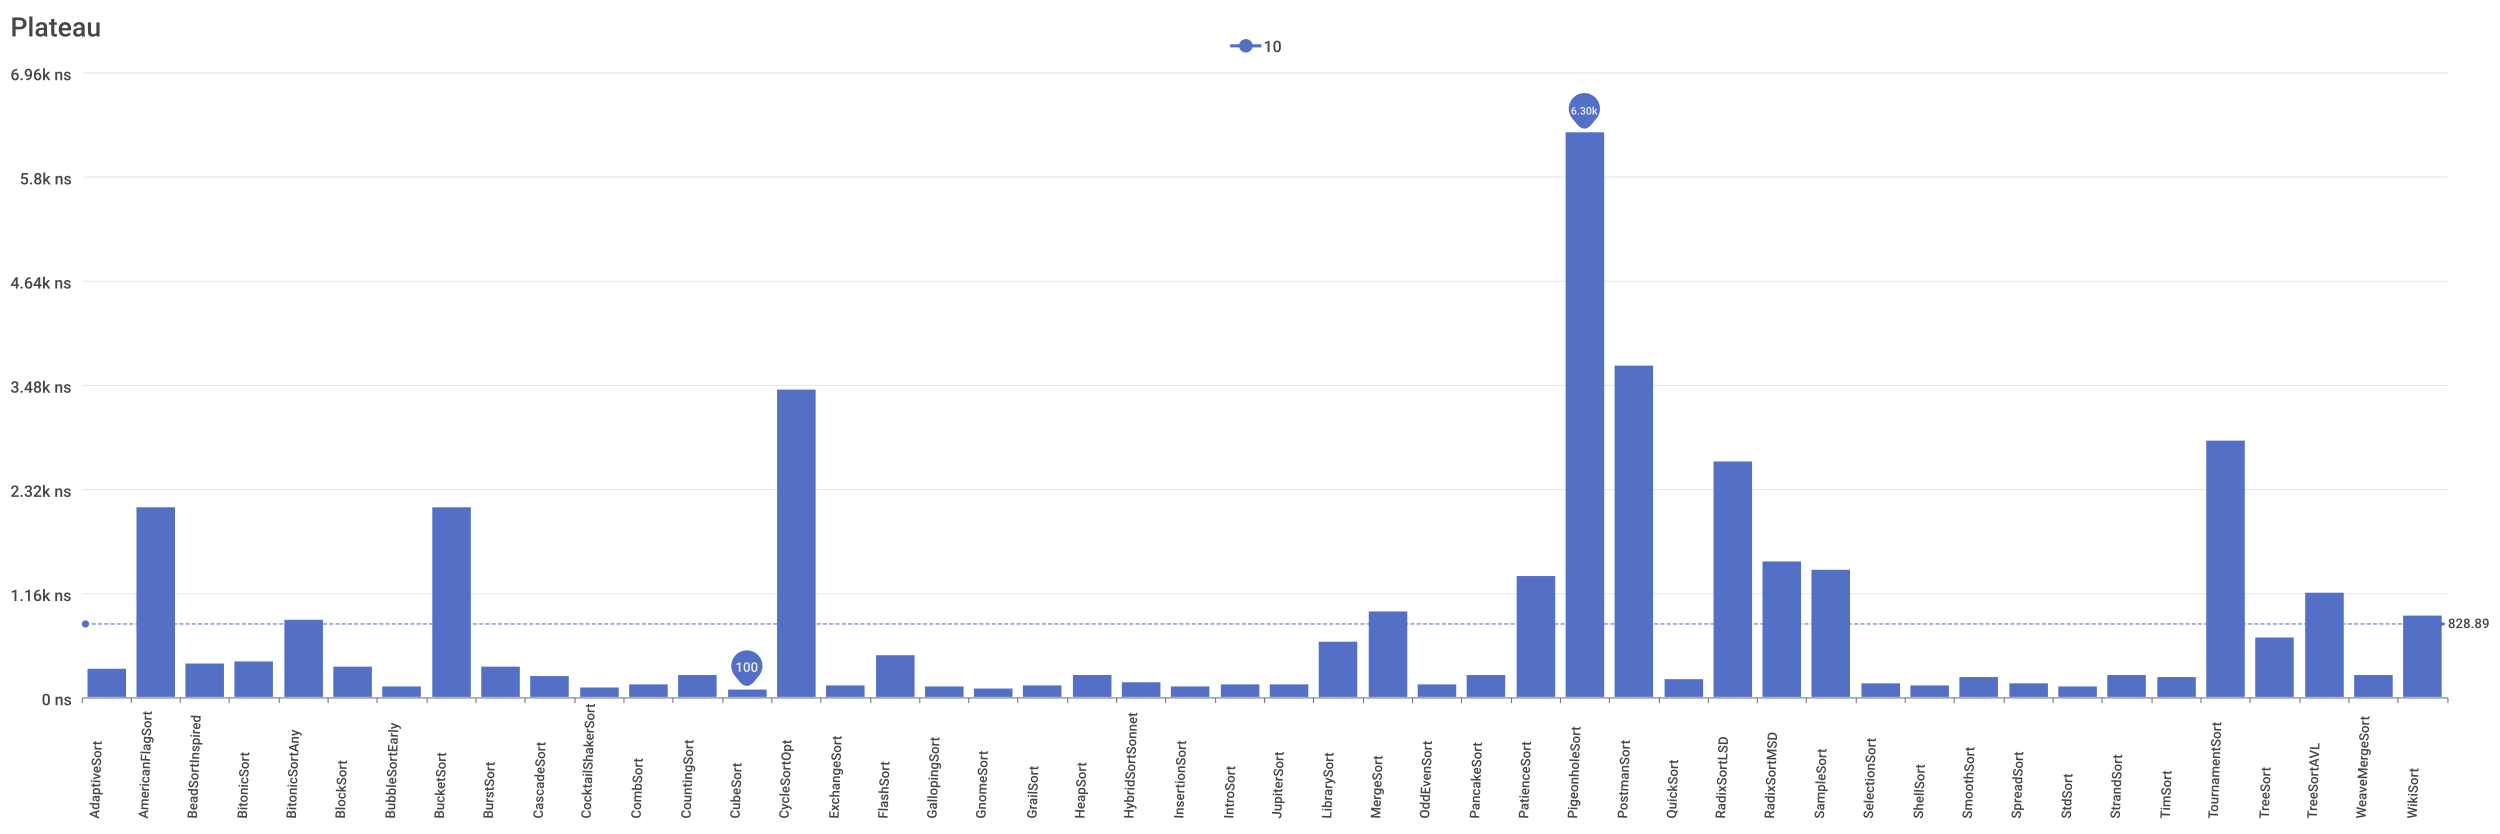
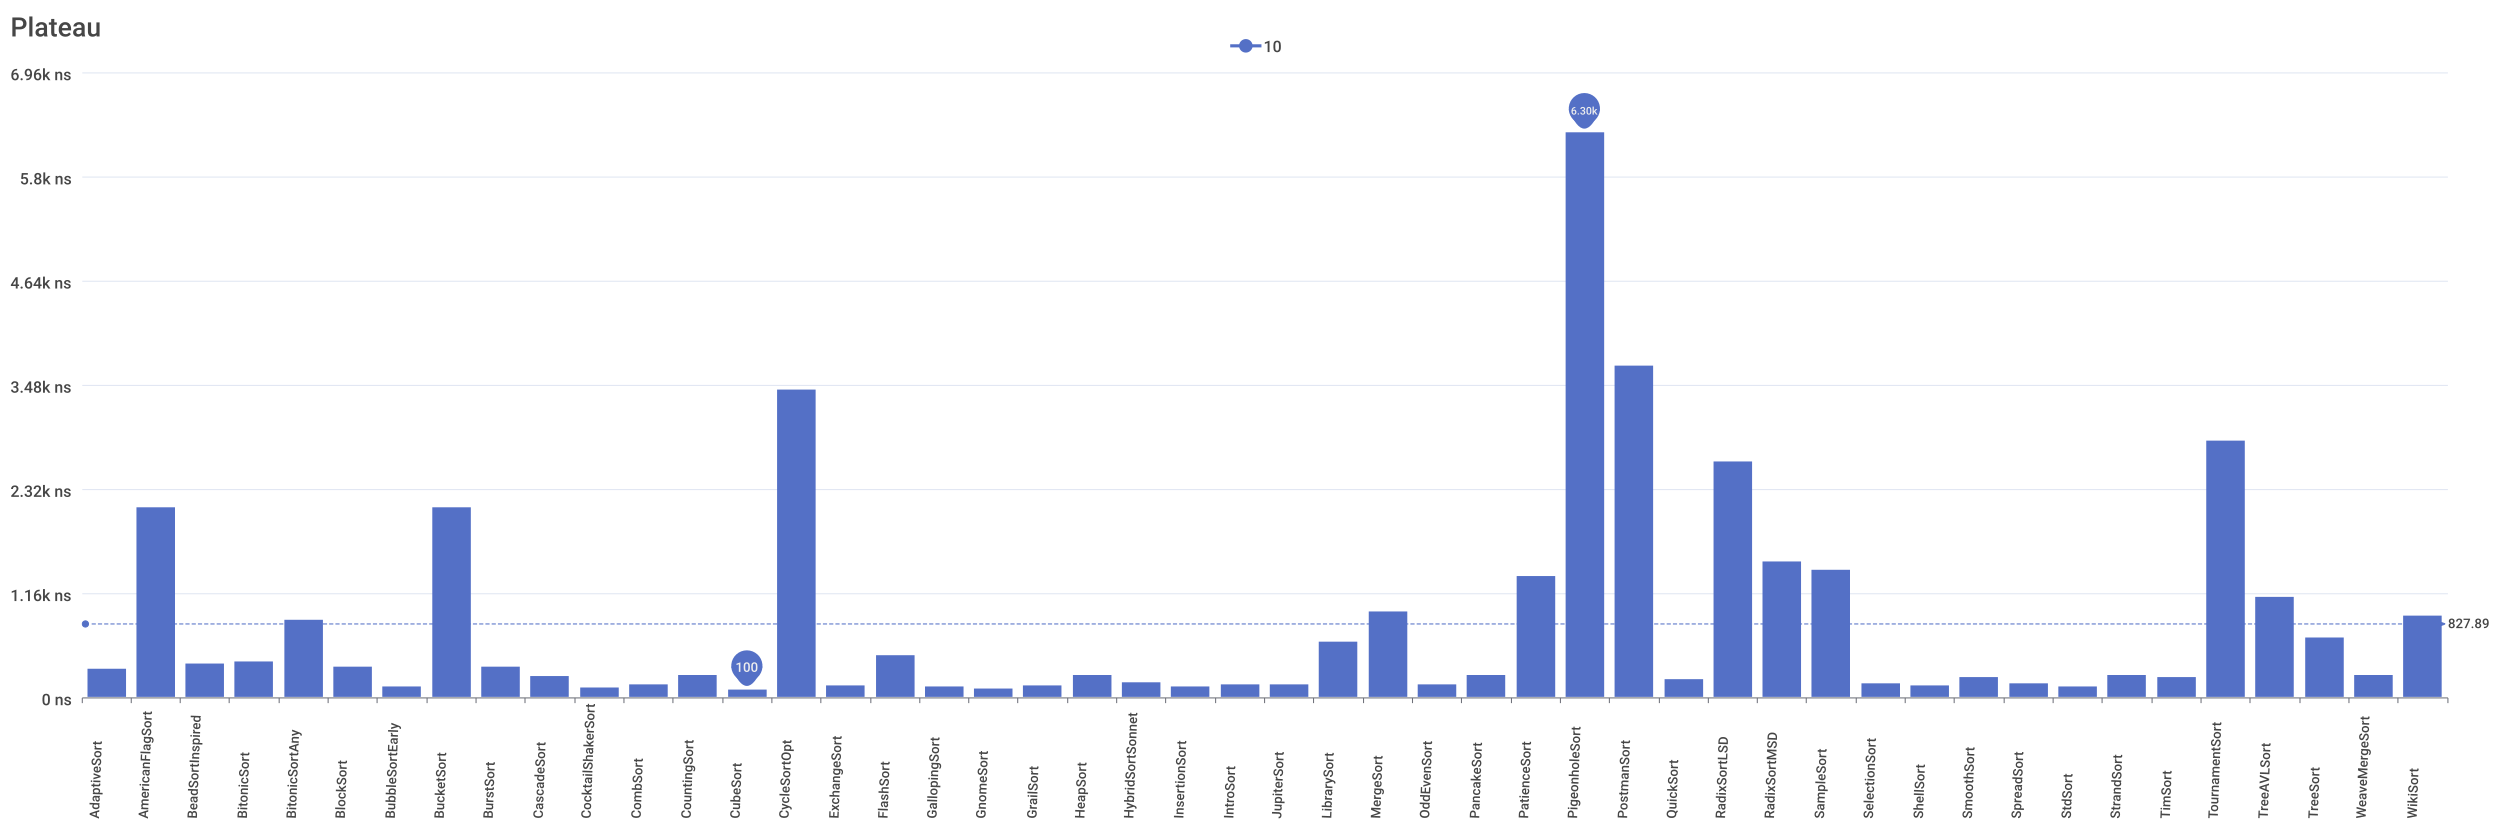
<svg xmlns="http://www.w3.org/2000/svg" width="2400" height="800">\n<path d="M 0 0 L 2400 0 L 2400 800 L 0 800 L 0 0" style="stroke-width:0;stroke:none;fill:rgba(255,255,255,1.0)" />
  <path d="M 1181 44 L 1211 44" style="stroke-width:3;stroke:rgba(84,112,198,1.0);fill:rgba(84,112,198,1.0)" />
  <circle cx="1196" cy="44" r="5" style="stroke-width:3;stroke:rgba(84,112,198,1.0);fill:rgba(84,112,198,1.0)" />
  <path d="" style="stroke-width:3;stroke:rgba(84,112,198,1.0);fill:rgba(84,112,198,1.0)" />
  <text x="1213" y="50" style="stroke-width:0;stroke:none;fill:rgba(70,70,70,1.0);font-size:15.3px;font-family:'Roboto Medium',sans-serif">10</text>
  <text x="10" y="35" style="stroke-width:0;stroke:none;fill:rgba(70,70,70,1.0);font-size:25.6px;font-family:'Roboto Medium',sans-serif">Plateau</text>
  <text x="10" y="77" style="stroke-width:0;stroke:none;fill:rgba(70,70,70,1.0);font-size:15.3px;font-family:'Roboto Medium',sans-serif">6.96k ns</text>
  <text x="19" y="177" style="stroke-width:0;stroke:none;fill:rgba(70,70,70,1.0);font-size:15.3px;font-family:'Roboto Medium',sans-serif">5.8k ns</text>
  <text x="10" y="277" style="stroke-width:0;stroke:none;fill:rgba(70,70,70,1.0);font-size:15.3px;font-family:'Roboto Medium',sans-serif">4.64k ns</text>
  <text x="10" y="377" style="stroke-width:0;stroke:none;fill:rgba(70,70,70,1.0);font-size:15.3px;font-family:'Roboto Medium',sans-serif">3.48k ns</text>
  <text x="10" y="477" style="stroke-width:0;stroke:none;fill:rgba(70,70,70,1.0);font-size:15.3px;font-family:'Roboto Medium',sans-serif">2.32k ns</text>
  <text x="10" y="577" style="stroke-width:0;stroke:none;fill:rgba(70,70,70,1.0);font-size:15.3px;font-family:'Roboto Medium',sans-serif">1.16k ns</text>
  <text x="40" y="677" style="stroke-width:0;stroke:none;fill:rgba(70,70,70,1.0);font-size:15.3px;font-family:'Roboto Medium',sans-serif">0 ns</text>
  <path d="M 79 70 L 2350 70" style="stroke-width:1;stroke:rgba(224,230,242,1.0);fill:none" />
  <path d="M 79 170 L 2350 170" style="stroke-width:1;stroke:rgba(224,230,242,1.0);fill:none" />
  <path d="M 79 270 L 2350 270" style="stroke-width:1;stroke:rgba(224,230,242,1.0);fill:none" />
  <path d="M 79 370 L 2350 370" style="stroke-width:1;stroke:rgba(224,230,242,1.0);fill:none" />
  <path d="M 79 470 L 2350 470" style="stroke-width:1;stroke:rgba(224,230,242,1.0);fill:none" />
  <path d="M 79 570 L 2350 570" style="stroke-width:1;stroke:rgba(224,230,242,1.0);fill:none" />
  <path d="M 79 675 L 79 670" style="stroke-width:1;stroke:rgba(110,112,121,1.0);fill:none" />
  <path d="M 126 675 L 126 670" style="stroke-width:1;stroke:rgba(110,112,121,1.0);fill:none" />
  <path d="M 173 675 L 173 670" style="stroke-width:1;stroke:rgba(110,112,121,1.0);fill:none" />
  <path d="M 220 675 L 220 670" style="stroke-width:1;stroke:rgba(110,112,121,1.0);fill:none" />
  <path d="M 268 675 L 268 670" style="stroke-width:1;stroke:rgba(110,112,121,1.0);fill:none" />
  <path d="M 315 675 L 315 670" style="stroke-width:1;stroke:rgba(110,112,121,1.0);fill:none" />
  <path d="M 362 675 L 362 670" style="stroke-width:1;stroke:rgba(110,112,121,1.0);fill:none" />
  <path d="M 410 675 L 410 670" style="stroke-width:1;stroke:rgba(110,112,121,1.0);fill:none" />
  <path d="M 457 675 L 457 670" style="stroke-width:1;stroke:rgba(110,112,121,1.0);fill:none" />
  <path d="M 504 675 L 504 670" style="stroke-width:1;stroke:rgba(110,112,121,1.0);fill:none" />
  <path d="M 552 675 L 552 670" style="stroke-width:1;stroke:rgba(110,112,121,1.0);fill:none" />
  <path d="M 599 675 L 599 670" style="stroke-width:1;stroke:rgba(110,112,121,1.0);fill:none" />
  <path d="M 646 675 L 646 670" style="stroke-width:1;stroke:rgba(110,112,121,1.0);fill:none" />
  <path d="M 694 675 L 694 670" style="stroke-width:1;stroke:rgba(110,112,121,1.0);fill:none" />
  <path d="M 741 675 L 741 670" style="stroke-width:1;stroke:rgba(110,112,121,1.0);fill:none" />
  <path d="M 788 675 L 788 670" style="stroke-width:1;stroke:rgba(110,112,121,1.0);fill:none" />
  <path d="M 836 675 L 836 670" style="stroke-width:1;stroke:rgba(110,112,121,1.0);fill:none" />
  <path d="M 883 675 L 883 670" style="stroke-width:1;stroke:rgba(110,112,121,1.0);fill:none" />
  <path d="M 930 675 L 930 670" style="stroke-width:1;stroke:rgba(110,112,121,1.0);fill:none" />
  <path d="M 977 675 L 977 670" style="stroke-width:1;stroke:rgba(110,112,121,1.0);fill:none" />
  <path d="M 1025 675 L 1025 670" style="stroke-width:1;stroke:rgba(110,112,121,1.0);fill:none" />
  <path d="M 1072 675 L 1072 670" style="stroke-width:1;stroke:rgba(110,112,121,1.0);fill:none" />
  <path d="M 1119 675 L 1119 670" style="stroke-width:1;stroke:rgba(110,112,121,1.0);fill:none" />
  <path d="M 1167 675 L 1167 670" style="stroke-width:1;stroke:rgba(110,112,121,1.0);fill:none" />
  <path d="M 1214 675 L 1214 670" style="stroke-width:1;stroke:rgba(110,112,121,1.0);fill:none" />
  <path d="M 1261 675 L 1261 670" style="stroke-width:1;stroke:rgba(110,112,121,1.0);fill:none" />
  <path d="M 1309 675 L 1309 670" style="stroke-width:1;stroke:rgba(110,112,121,1.0);fill:none" />
  <path d="M 1356 675 L 1356 670" style="stroke-width:1;stroke:rgba(110,112,121,1.0);fill:none" />
  <path d="M 1403 675 L 1403 670" style="stroke-width:1;stroke:rgba(110,112,121,1.0);fill:none" />
  <path d="M 1451 675 L 1451 670" style="stroke-width:1;stroke:rgba(110,112,121,1.0);fill:none" />
  <path d="M 1498 675 L 1498 670" style="stroke-width:1;stroke:rgba(110,112,121,1.0);fill:none" />
  <path d="M 1545 675 L 1545 670" style="stroke-width:1;stroke:rgba(110,112,121,1.0);fill:none" />
  <path d="M 1593 675 L 1593 670" style="stroke-width:1;stroke:rgba(110,112,121,1.0);fill:none" />
  <path d="M 1640 675 L 1640 670" style="stroke-width:1;stroke:rgba(110,112,121,1.0);fill:none" />
  <path d="M 1687 675 L 1687 670" style="stroke-width:1;stroke:rgba(110,112,121,1.0);fill:none" />
  <path d="M 1734 675 L 1734 670" style="stroke-width:1;stroke:rgba(110,112,121,1.0);fill:none" />
  <path d="M 1782 675 L 1782 670" style="stroke-width:1;stroke:rgba(110,112,121,1.0);fill:none" />
  <path d="M 1829 675 L 1829 670" style="stroke-width:1;stroke:rgba(110,112,121,1.0);fill:none" />
  <path d="M 1876 675 L 1876 670" style="stroke-width:1;stroke:rgba(110,112,121,1.0);fill:none" />
  <path d="M 1924 675 L 1924 670" style="stroke-width:1;stroke:rgba(110,112,121,1.0);fill:none" />
  <path d="M 1971 675 L 1971 670" style="stroke-width:1;stroke:rgba(110,112,121,1.0);fill:none" />
  <path d="M 2018 675 L 2018 670" style="stroke-width:1;stroke:rgba(110,112,121,1.0);fill:none" />
  <path d="M 2066 675 L 2066 670" style="stroke-width:1;stroke:rgba(110,112,121,1.0);fill:none" />
  <path d="M 2113 675 L 2113 670" style="stroke-width:1;stroke:rgba(110,112,121,1.0);fill:none" />
  <path d="M 2160 675 L 2160 670" style="stroke-width:1;stroke:rgba(110,112,121,1.0);fill:none" />
  <path d="M 2208 675 L 2208 670" style="stroke-width:1;stroke:rgba(110,112,121,1.0);fill:none" />
  <path d="M 2255 675 L 2255 670" style="stroke-width:1;stroke:rgba(110,112,121,1.0);fill:none" />
  <path d="M 2302 675 L 2302 670" style="stroke-width:1;stroke:rgba(110,112,121,1.0);fill:none" />
  <path d="M 2350 675 L 2350 670" style="stroke-width:1;stroke:rgba(110,112,121,1.0);fill:none" />
  <path d="M 79 670 L 2350 670" style="stroke-width:1;stroke:rgba(110,112,121,1.0);fill:none" />
  <text x="95" y="786" style="stroke-width:0;stroke:none;fill:rgba(70,70,70,1.0);font-size:12.8px;font-family:'Roboto Medium',sans-serif" transform="rotate(272.15,95,786)">AdaptiveSort</text>
  <text x="142" y="786" style="stroke-width:0;stroke:none;fill:rgba(70,70,70,1.0);font-size:12.8px;font-family:'Roboto Medium',sans-serif" transform="rotate(272.15,142,786)">AmericanFlagSort</text>
  <text x="189" y="786" style="stroke-width:0;stroke:none;fill:rgba(70,70,70,1.0);font-size:12.8px;font-family:'Roboto Medium',sans-serif" transform="rotate(272.15,189,786)">BeadSortInspired</text>
  <text x="237" y="786" style="stroke-width:0;stroke:none;fill:rgba(70,70,70,1.0);font-size:12.8px;font-family:'Roboto Medium',sans-serif" transform="rotate(272.15,237,786)">BitonicSort</text>
  <text x="284" y="786" style="stroke-width:0;stroke:none;fill:rgba(70,70,70,1.0);font-size:12.8px;font-family:'Roboto Medium',sans-serif" transform="rotate(272.15,284,786)">BitonicSortAny</text>
  <text x="331" y="786" style="stroke-width:0;stroke:none;fill:rgba(70,70,70,1.0);font-size:12.8px;font-family:'Roboto Medium',sans-serif" transform="rotate(272.15,331,786)">BlockSort</text>
  <text x="379" y="786" style="stroke-width:0;stroke:none;fill:rgba(70,70,70,1.0);font-size:12.8px;font-family:'Roboto Medium',sans-serif" transform="rotate(272.15,379,786)">BubbleSortEarly</text>
  <text x="426" y="786" style="stroke-width:0;stroke:none;fill:rgba(70,70,70,1.0);font-size:12.8px;font-family:'Roboto Medium',sans-serif" transform="rotate(272.15,426,786)">BucketSort</text>
  <text x="473" y="786" style="stroke-width:0;stroke:none;fill:rgba(70,70,70,1.0);font-size:12.8px;font-family:'Roboto Medium',sans-serif" transform="rotate(272.15,473,786)">BurstSort</text>
  <text x="521" y="786" style="stroke-width:0;stroke:none;fill:rgba(70,70,70,1.0);font-size:12.8px;font-family:'Roboto Medium',sans-serif" transform="rotate(272.15,521,786)">CascadeSort</text>
  <text x="567" y="786" style="stroke-width:0;stroke:none;fill:rgba(70,70,70,1.0);font-size:12.8px;font-family:'Roboto Medium',sans-serif" transform="rotate(272.15,567,786)">CocktailShakerSort</text>
  <text x="615" y="786" style="stroke-width:0;stroke:none;fill:rgba(70,70,70,1.0);font-size:12.8px;font-family:'Roboto Medium',sans-serif" transform="rotate(272.15,615,786)">CombSort</text>
  <text x="663" y="786" style="stroke-width:0;stroke:none;fill:rgba(70,70,70,1.0);font-size:12.8px;font-family:'Roboto Medium',sans-serif" transform="rotate(272.15,663,786)">CountingSort</text>
  <text x="710" y="786" style="stroke-width:0;stroke:none;fill:rgba(70,70,70,1.0);font-size:12.8px;font-family:'Roboto Medium',sans-serif" transform="rotate(272.15,710,786)">CubeSort</text>
  <text x="757" y="786" style="stroke-width:0;stroke:none;fill:rgba(70,70,70,1.0);font-size:12.8px;font-family:'Roboto Medium',sans-serif" transform="rotate(272.15,757,786)">CycleSortOpt</text>
  <text x="805" y="786" style="stroke-width:0;stroke:none;fill:rgba(70,70,70,1.0);font-size:12.8px;font-family:'Roboto Medium',sans-serif" transform="rotate(272.15,805,786)">ExchangeSort</text>
  <text x="852" y="786" style="stroke-width:0;stroke:none;fill:rgba(70,70,70,1.0);font-size:12.8px;font-family:'Roboto Medium',sans-serif" transform="rotate(272.15,852,786)">FlashSort</text>
  <text x="899" y="786" style="stroke-width:0;stroke:none;fill:rgba(70,70,70,1.0);font-size:12.8px;font-family:'Roboto Medium',sans-serif" transform="rotate(272.15,899,786)">GallopingSort</text>
  <text x="946" y="786" style="stroke-width:0;stroke:none;fill:rgba(70,70,70,1.0);font-size:12.8px;font-family:'Roboto Medium',sans-serif" transform="rotate(272.15,946,786)">GnomeSort</text>
  <text x="995" y="786" style="stroke-width:0;stroke:none;fill:rgba(70,70,70,1.0);font-size:12.8px;font-family:'Roboto Medium',sans-serif" transform="rotate(272.15,995,786)">GrailSort</text>
  <text x="1041" y="786" style="stroke-width:0;stroke:none;fill:rgba(70,70,70,1.0);font-size:12.8px;font-family:'Roboto Medium',sans-serif" transform="rotate(272.15,1041,786)">HeapSort</text>
  <text x="1088" y="786" style="stroke-width:0;stroke:none;fill:rgba(70,70,70,1.0);font-size:12.8px;font-family:'Roboto Medium',sans-serif" transform="rotate(272.15,1088,786)">HybridSortSonnet</text>
  <text x="1136" y="786" style="stroke-width:0;stroke:none;fill:rgba(70,70,70,1.0);font-size:12.8px;font-family:'Roboto Medium',sans-serif" transform="rotate(272.15,1136,786)">InsertionSort</text>
  <text x="1184" y="786" style="stroke-width:0;stroke:none;fill:rgba(70,70,70,1.0);font-size:12.8px;font-family:'Roboto Medium',sans-serif" transform="rotate(272.15,1184,786)">IntroSort</text>
  <text x="1230" y="786" style="stroke-width:0;stroke:none;fill:rgba(70,70,70,1.0);font-size:12.8px;font-family:'Roboto Medium',sans-serif" transform="rotate(272.15,1230,786)">JupiterSort</text>
  <text x="1278" y="786" style="stroke-width:0;stroke:none;fill:rgba(70,70,70,1.0);font-size:12.8px;font-family:'Roboto Medium',sans-serif" transform="rotate(272.15,1278,786)">LibrarySort</text>
  <text x="1325" y="786" style="stroke-width:0;stroke:none;fill:rgba(70,70,70,1.0);font-size:12.8px;font-family:'Roboto Medium',sans-serif" transform="rotate(272.15,1325,786)">MergeSort</text>
  <text x="1372" y="786" style="stroke-width:0;stroke:none;fill:rgba(70,70,70,1.0);font-size:12.8px;font-family:'Roboto Medium',sans-serif" transform="rotate(272.15,1372,786)">OddEvenSort</text>
  <text x="1420" y="786" style="stroke-width:0;stroke:none;fill:rgba(70,70,70,1.0);font-size:12.8px;font-family:'Roboto Medium',sans-serif" transform="rotate(272.15,1420,786)">PancakeSort</text>
  <text x="1467" y="786" style="stroke-width:0;stroke:none;fill:rgba(70,70,70,1.0);font-size:12.8px;font-family:'Roboto Medium',sans-serif" transform="rotate(272.15,1467,786)">PatienceSort</text>
  <text x="1514" y="786" style="stroke-width:0;stroke:none;fill:rgba(70,70,70,1.0);font-size:12.8px;font-family:'Roboto Medium',sans-serif" transform="rotate(272.15,1514,786)">PigeonholeSort</text>
  <text x="1562" y="786" style="stroke-width:0;stroke:none;fill:rgba(70,70,70,1.0);font-size:12.8px;font-family:'Roboto Medium',sans-serif" transform="rotate(272.15,1562,786)">PostmanSort</text>
  <text x="1609" y="786" style="stroke-width:0;stroke:none;fill:rgba(70,70,70,1.0);font-size:12.8px;font-family:'Roboto Medium',sans-serif" transform="rotate(272.15,1609,786)">QuickSort</text>
  <text x="1656" y="786" style="stroke-width:0;stroke:none;fill:rgba(70,70,70,1.0);font-size:12.8px;font-family:'Roboto Medium',sans-serif" transform="rotate(272.15,1656,786)">RadixSortLSD</text>
  <text x="1703" y="786" style="stroke-width:0;stroke:none;fill:rgba(70,70,70,1.0);font-size:12.8px;font-family:'Roboto Medium',sans-serif" transform="rotate(272.15,1703,786)">RadixSortMSD</text>
  <text x="1751" y="786" style="stroke-width:0;stroke:none;fill:rgba(70,70,70,1.0);font-size:12.8px;font-family:'Roboto Medium',sans-serif" transform="rotate(272.15,1751,786)">SampleSort</text>
  <text x="1798" y="786" style="stroke-width:0;stroke:none;fill:rgba(70,70,70,1.0);font-size:12.8px;font-family:'Roboto Medium',sans-serif" transform="rotate(272.15,1798,786)">SelectionSort</text>
  <text x="1846" y="786" style="stroke-width:0;stroke:none;fill:rgba(70,70,70,1.0);font-size:12.8px;font-family:'Roboto Medium',sans-serif" transform="rotate(272.15,1846,786)">ShellSort</text>
  <text x="1893" y="786" style="stroke-width:0;stroke:none;fill:rgba(70,70,70,1.0);font-size:12.8px;font-family:'Roboto Medium',sans-serif" transform="rotate(272.15,1893,786)">SmoothSort</text>
  <text x="1940" y="786" style="stroke-width:0;stroke:none;fill:rgba(70,70,70,1.0);font-size:12.8px;font-family:'Roboto Medium',sans-serif" transform="rotate(272.15,1940,786)">SpreadSort</text>
  <text x="1988" y="786" style="stroke-width:0;stroke:none;fill:rgba(70,70,70,1.0);font-size:12.8px;font-family:'Roboto Medium',sans-serif" transform="rotate(272.15,1988,786)">StdSort</text>
  <text x="2035" y="786" style="stroke-width:0;stroke:none;fill:rgba(70,70,70,1.0);font-size:12.8px;font-family:'Roboto Medium',sans-serif" transform="rotate(272.15,2035,786)">StrandSort</text>
  <text x="2083" y="786" style="stroke-width:0;stroke:none;fill:rgba(70,70,70,1.0);font-size:12.8px;font-family:'Roboto Medium',sans-serif" transform="rotate(272.15,2083,786)">TimSort</text>
  <text x="2129" y="786" style="stroke-width:0;stroke:none;fill:rgba(70,70,70,1.0);font-size:12.8px;font-family:'Roboto Medium',sans-serif" transform="rotate(272.15,2129,786)">TournamentSort</text>
-   <text x="2178" y="786" style="stroke-width:0;stroke:none;fill:rgba(70,70,70,1.0);font-size:12.8px;font-family:'Roboto Medium',sans-serif" transform="rotate(272.15,2178,786)">TreeSort</text>
-   <text x="2224" y="786" style="stroke-width:0;stroke:none;fill:rgba(70,70,70,1.0);font-size:12.8px;font-family:'Roboto Medium',sans-serif" transform="rotate(272.15,2224,786)">TreeSortAVL</text>
+   <text x="2177" y="786" style="stroke-width:0;stroke:none;fill:rgba(70,70,70,1.0);font-size:12.8px;font-family:'Roboto Medium',sans-serif" transform="rotate(272.15,2177,786)">TreeAVLSort</text>
+   <text x="2225" y="786" style="stroke-width:0;stroke:none;fill:rgba(70,70,70,1.0);font-size:12.8px;font-family:'Roboto Medium',sans-serif" transform="rotate(272.15,2225,786)">TreeSort</text>
  <text x="2271" y="786" style="stroke-width:0;stroke:none;fill:rgba(70,70,70,1.0);font-size:12.8px;font-family:'Roboto Medium',sans-serif" transform="rotate(272.15,2271,786)">WeaveMergeSort</text>
  <text x="2320" y="786" style="stroke-width:0;stroke:none;fill:rgba(70,70,70,1.0);font-size:12.8px;font-family:'Roboto Medium',sans-serif" transform="rotate(272.15,2320,786)">WikiSort</text>
  <path d="M 84 642 L 121 642 L 121 669 L 84 669 L 84 642" style="stroke-width:0;stroke:none;fill:rgba(84,112,198,1.0)" />
  <path d="M 131 487 L 168 487 L 168 669 L 131 669 L 131 487" style="stroke-width:0;stroke:none;fill:rgba(84,112,198,1.0)" />
  <path d="M 178 637 L 215 637 L 215 669 L 178 669 L 178 637" style="stroke-width:0;stroke:none;fill:rgba(84,112,198,1.0)" />
  <path d="M 225 635 L 262 635 L 262 669 L 225 669 L 225 635" style="stroke-width:0;stroke:none;fill:rgba(84,112,198,1.0)" />
  <path d="M 273 595 L 310 595 L 310 669 L 273 669 L 273 595" style="stroke-width:0;stroke:none;fill:rgba(84,112,198,1.0)" />
  <path d="M 320 640 L 357 640 L 357 669 L 320 669 L 320 640" style="stroke-width:0;stroke:none;fill:rgba(84,112,198,1.0)" />
  <path d="M 367 659 L 404 659 L 404 669 L 367 669 L 367 659" style="stroke-width:0;stroke:none;fill:rgba(84,112,198,1.0)" />
  <path d="M 415 487 L 452 487 L 452 669 L 415 669 L 415 487" style="stroke-width:0;stroke:none;fill:rgba(84,112,198,1.0)" />
  <path d="M 462 640 L 499 640 L 499 669 L 462 669 L 462 640" style="stroke-width:0;stroke:none;fill:rgba(84,112,198,1.0)" />
  <path d="M 509 649 L 546 649 L 546 669 L 509 669 L 509 649" style="stroke-width:0;stroke:none;fill:rgba(84,112,198,1.0)" />
  <path d="M 557 660 L 594 660 L 594 669 L 557 669 L 557 660" style="stroke-width:0;stroke:none;fill:rgba(84,112,198,1.0)" />
  <path d="M 604 657 L 641 657 L 641 669 L 604 669 L 604 657" style="stroke-width:0;stroke:none;fill:rgba(84,112,198,1.0)" />
  <path d="M 651 648 L 688 648 L 688 669 L 651 669 L 651 648" style="stroke-width:0;stroke:none;fill:rgba(84,112,198,1.0)" />
  <path d="M 699 662 L 736 662 L 736 669 L 699 669 L 699 662" style="stroke-width:0;stroke:none;fill:rgba(84,112,198,1.0)" />
  <path d="M 746 374 L 783 374 L 783 669 L 746 669 L 746 374" style="stroke-width:0;stroke:none;fill:rgba(84,112,198,1.0)" />
  <path d="M 793 658 L 830 658 L 830 669 L 793 669 L 793 658" style="stroke-width:0;stroke:none;fill:rgba(84,112,198,1.0)" />
  <path d="M 841 629 L 878 629 L 878 669 L 841 669 L 841 629" style="stroke-width:0;stroke:none;fill:rgba(84,112,198,1.0)" />
  <path d="M 888 659 L 925 659 L 925 669 L 888 669 L 888 659" style="stroke-width:0;stroke:none;fill:rgba(84,112,198,1.0)" />
  <path d="M 935 661 L 972 661 L 972 669 L 935 669 L 935 661" style="stroke-width:0;stroke:none;fill:rgba(84,112,198,1.0)" />
  <path d="M 982 658 L 1019 658 L 1019 669 L 982 669 L 982 658" style="stroke-width:0;stroke:none;fill:rgba(84,112,198,1.0)" />
  <path d="M 1030 648 L 1067 648 L 1067 669 L 1030 669 L 1030 648" style="stroke-width:0;stroke:none;fill:rgba(84,112,198,1.0)" />
  <path d="M 1077 655 L 1114 655 L 1114 669 L 1077 669 L 1077 655" style="stroke-width:0;stroke:none;fill:rgba(84,112,198,1.0)" />
  <path d="M 1124 659 L 1161 659 L 1161 669 L 1124 669 L 1124 659" style="stroke-width:0;stroke:none;fill:rgba(84,112,198,1.0)" />
  <path d="M 1172 657 L 1209 657 L 1209 669 L 1172 669 L 1172 657" style="stroke-width:0;stroke:none;fill:rgba(84,112,198,1.0)" />
  <path d="M 1219 657 L 1256 657 L 1256 669 L 1219 669 L 1219 657" style="stroke-width:0;stroke:none;fill:rgba(84,112,198,1.0)" />
  <path d="M 1266 616 L 1303 616 L 1303 669 L 1266 669 L 1266 616" style="stroke-width:0;stroke:none;fill:rgba(84,112,198,1.0)" />
  <path d="M 1314 587 L 1351 587 L 1351 669 L 1314 669 L 1314 587" style="stroke-width:0;stroke:none;fill:rgba(84,112,198,1.0)" />
  <path d="M 1361 657 L 1398 657 L 1398 669 L 1361 669 L 1361 657" style="stroke-width:0;stroke:none;fill:rgba(84,112,198,1.0)" />
  <path d="M 1408 648 L 1445 648 L 1445 669 L 1408 669 L 1408 648" style="stroke-width:0;stroke:none;fill:rgba(84,112,198,1.0)" />
  <path d="M 1456 553 L 1493 553 L 1493 669 L 1456 669 L 1456 553" style="stroke-width:0;stroke:none;fill:rgba(84,112,198,1.0)" />
  <path d="M 1503 127 L 1540 127 L 1540 669 L 1503 669 L 1503 127" style="stroke-width:0;stroke:none;fill:rgba(84,112,198,1.0)" />
  <path d="M 1550 351 L 1587 351 L 1587 669 L 1550 669 L 1550 351" style="stroke-width:0;stroke:none;fill:rgba(84,112,198,1.0)" />
  <path d="M 1598 652 L 1635 652 L 1635 669 L 1598 669 L 1598 652" style="stroke-width:0;stroke:none;fill:rgba(84,112,198,1.0)" />
  <path d="M 1645 443 L 1682 443 L 1682 669 L 1645 669 L 1645 443" style="stroke-width:0;stroke:none;fill:rgba(84,112,198,1.0)" />
  <path d="M 1692 539 L 1729 539 L 1729 669 L 1692 669 L 1692 539" style="stroke-width:0;stroke:none;fill:rgba(84,112,198,1.0)" />
  <path d="M 1739 547 L 1776 547 L 1776 669 L 1739 669 L 1739 547" style="stroke-width:0;stroke:none;fill:rgba(84,112,198,1.0)" />
  <path d="M 1787 656 L 1824 656 L 1824 669 L 1787 669 L 1787 656" style="stroke-width:0;stroke:none;fill:rgba(84,112,198,1.0)" />
  <path d="M 1834 658 L 1871 658 L 1871 669 L 1834 669 L 1834 658" style="stroke-width:0;stroke:none;fill:rgba(84,112,198,1.0)" />
  <path d="M 1881 650 L 1918 650 L 1918 669 L 1881 669 L 1881 650" style="stroke-width:0;stroke:none;fill:rgba(84,112,198,1.0)" />
  <path d="M 1929 656 L 1966 656 L 1966 669 L 1929 669 L 1929 656" style="stroke-width:0;stroke:none;fill:rgba(84,112,198,1.0)" />
  <path d="M 1976 659 L 2013 659 L 2013 669 L 1976 669 L 1976 659" style="stroke-width:0;stroke:none;fill:rgba(84,112,198,1.0)" />
  <path d="M 2023 648 L 2060 648 L 2060 669 L 2023 669 L 2023 648" style="stroke-width:0;stroke:none;fill:rgba(84,112,198,1.0)" />
  <path d="M 2071 650 L 2108 650 L 2108 669 L 2071 669 L 2071 650" style="stroke-width:0;stroke:none;fill:rgba(84,112,198,1.0)" />
  <path d="M 2118 423 L 2155 423 L 2155 669 L 2118 669 L 2118 423" style="stroke-width:0;stroke:none;fill:rgba(84,112,198,1.0)" />
-   <path d="M 2165 612 L 2202 612 L 2202 669 L 2165 669 L 2165 612" style="stroke-width:0;stroke:none;fill:rgba(84,112,198,1.0)" />
-   <path d="M 2213 569 L 2250 569 L 2250 669 L 2213 669 L 2213 569" style="stroke-width:0;stroke:none;fill:rgba(84,112,198,1.0)" />
+   <path d="M 2165 573 L 2202 573 L 2202 669 L 2165 669 L 2165 573" style="stroke-width:0;stroke:none;fill:rgba(84,112,198,1.0)" />
+   <path d="M 2213 612 L 2250 612 L 2250 669 L 2213 669 L 2213 612" style="stroke-width:0;stroke:none;fill:rgba(84,112,198,1.0)" />
  <path d="M 2260 648 L 2297 648 L 2297 669 L 2260 669 L 2260 648" style="stroke-width:0;stroke:none;fill:rgba(84,112,198,1.0)" />
  <path d="M 2307 591 L 2344 591 L 2344 669 L 2307 669 L 2307 591" style="stroke-width:0;stroke:none;fill:rgba(84,112,198,1.0)" />
  <path d="M 1518 119 A 15 15 330.00 1 1 1524 119 L 1521 105 Z" style="stroke-width:0;stroke:none;fill:rgba(84,112,198,1.0)" />
  <path d="M 1506 105 Q1521,142 1536,105 Z" style="stroke-width:0;stroke:none;fill:rgba(84,112,198,1.0)" />
  <text x="1508" y="110" style="stroke-width:0;stroke:none;fill:rgba(238,238,238,1.0);font-size:10.2px;font-family:'Roboto Medium',sans-serif">6.30k</text>
  <path d="M 714 654 A 15 15 330.00 1 1 720 654 L 717 640 Z" style="stroke-width:0;stroke:none;fill:rgba(84,112,198,1.0)" />
  <path d="M 702 640 Q717,677 732,640 Z" style="stroke-width:0;stroke:none;fill:rgba(84,112,198,1.0)" />
  <text x="706" y="645" style="stroke-width:0;stroke:none;fill:rgba(238,238,238,1.0);font-size:12.8px;font-family:'Roboto Medium',sans-serif">100</text>
  <circle cx="82" cy="599" r="3" style="stroke-width:1;stroke:rgba(84,112,198,1.0);fill:rgba(84,112,198,1.0)" />
  <path stroke-dasharray="4.0, 2.0" d="" style="stroke-width:1;stroke:rgba(84,112,198,1.0);fill:rgba(84,112,198,1.0)" />
  <path stroke-dasharray="4.0, 2.0" d="M 88 599 L 2332 599" style="stroke-width:1;stroke:rgba(84,112,198,1.0);fill:rgba(84,112,198,1.0)" />
  <path stroke-dasharray="4.0, 2.0" d="M 2332 594 L 2348 599 L 2332 604 L 2337 599 L 2332 594" style="stroke-width:1;stroke:rgba(84,112,198,1.0);fill:rgba(84,112,198,1.0)" />
-   <text x="2350" y="603" style="stroke-width:0;stroke:none;fill:rgba(70,70,70,1.0);font-size:12.8px;font-family:'Roboto Medium',sans-serif">828.89</text>
+   <text x="2350" y="603" style="stroke-width:0;stroke:none;fill:rgba(70,70,70,1.0);font-size:12.8px;font-family:'Roboto Medium',sans-serif">827.89</text>
</svg>
